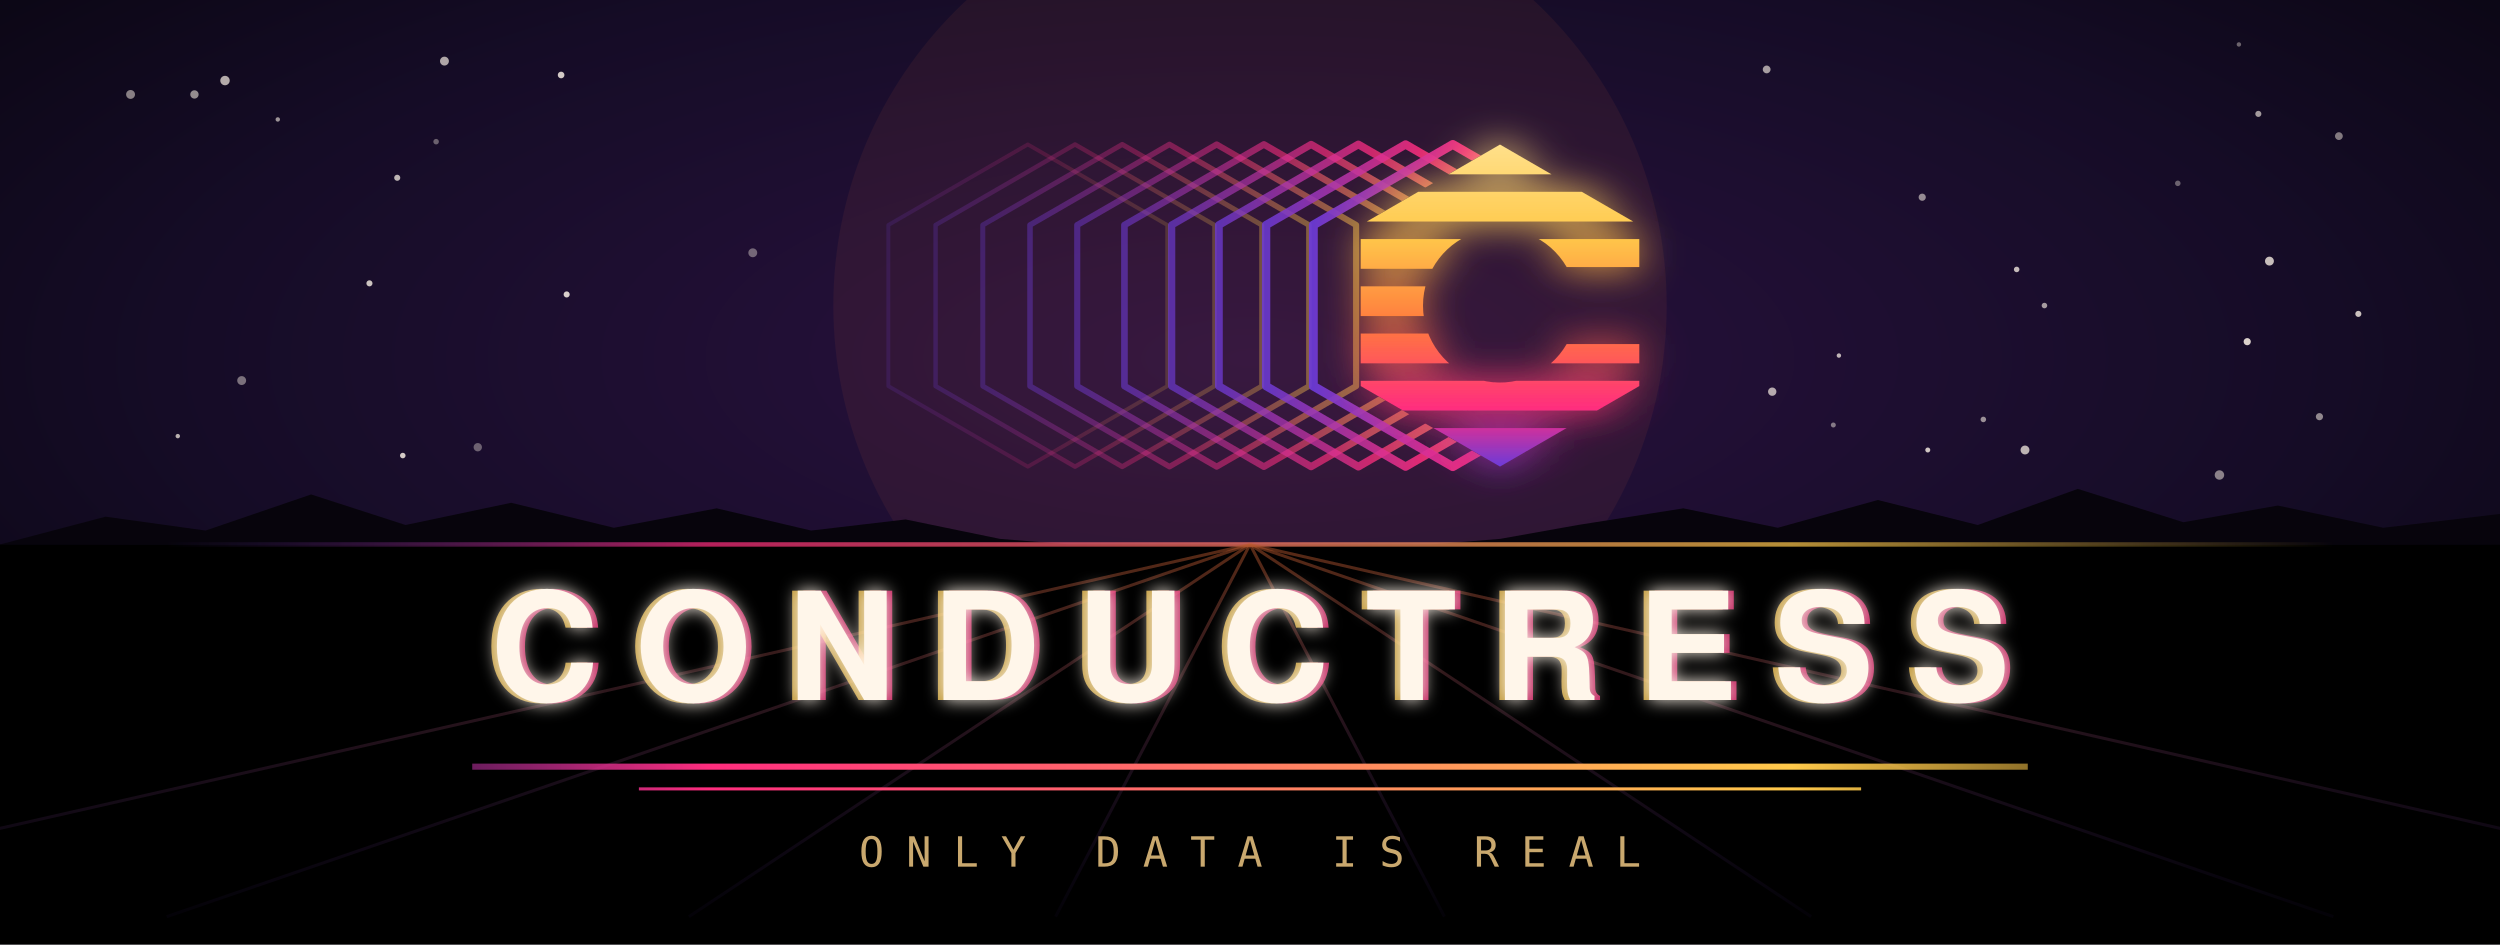
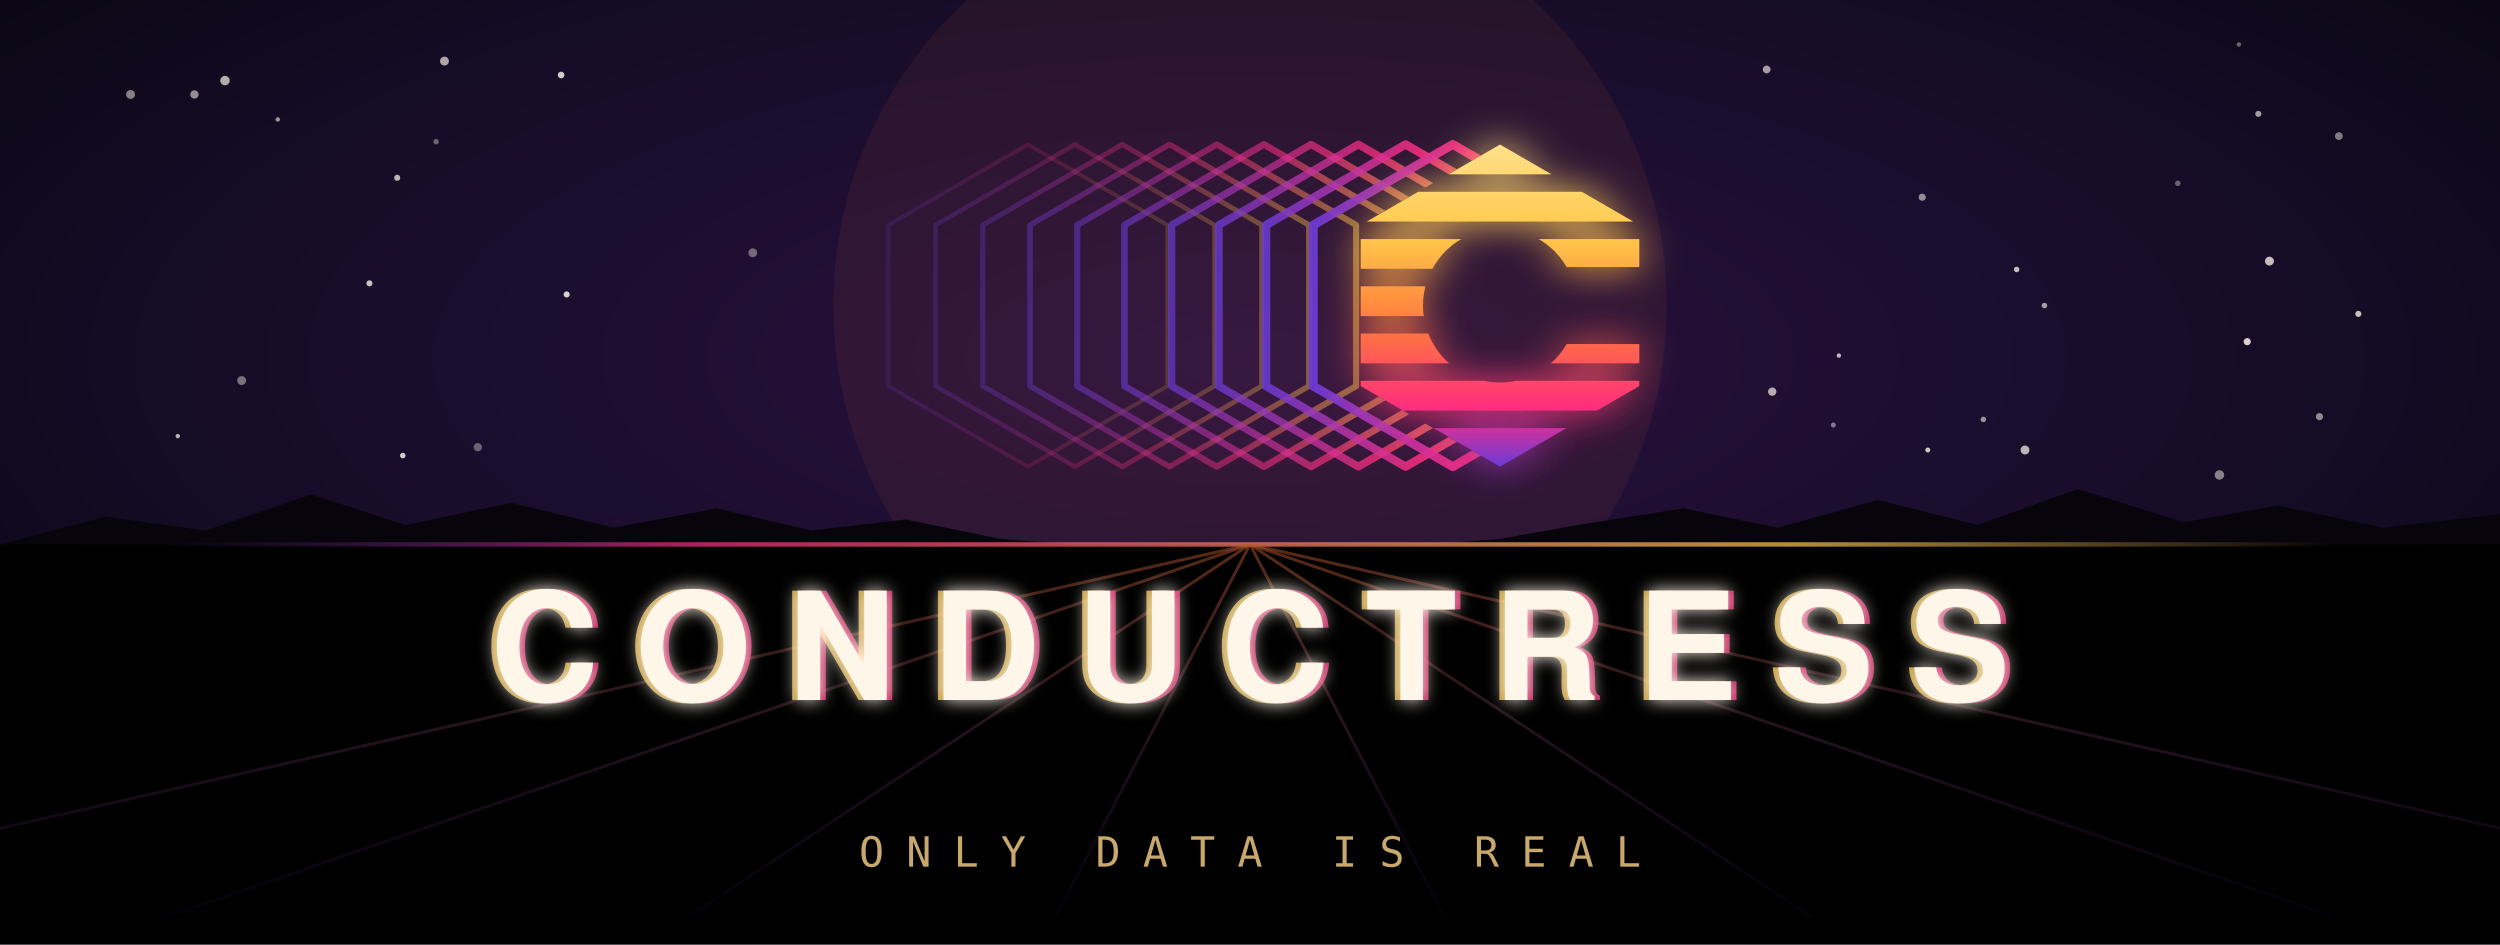
<svg xmlns="http://www.w3.org/2000/svg" viewBox="0 0 900 340" width="900" height="340" role="img" aria-label="Conductress">
  <defs>
    <radialGradient id="sh-sky" cx="50%" cy="38%" r="72%">
      <stop offset="0%" stop-color="#2a1140" />
      <stop offset="60%" stop-color="#150c26" />
      <stop offset="100%" stop-color="#07040d" />
    </radialGradient>
    <linearGradient id="sh-trail" x1="0" y1="0" x2="1" y2="0">
      <stop offset="0%" stop-color="#6d3bd8" />
      <stop offset="55%" stop-color="#ff2d7e" />
      <stop offset="100%" stop-color="#ffc94a" />
    </linearGradient>
    <linearGradient id="sh-streak" x1="0" y1="0" x2="1" y2="0">
      <stop offset="0%" stop-color="#6d3bd8" stop-opacity="0" />
      <stop offset="60%" stop-color="#ff2d7e" stop-opacity="0.5" />
      <stop offset="100%" stop-color="#ffc94a" stop-opacity="0.9" />
    </linearGradient>
    <linearGradient id="sh-grid" x1="0" y1="0" x2="0" y2="1">
      <stop offset="0%" stop-color="#ff7a3d" stop-opacity="0.5" />
      <stop offset="100%" stop-color="#6d3bd8" stop-opacity="0.05" />
    </linearGradient>
    <linearGradient id="sh-rule" gradientUnits="userSpaceOnUse" x1="60" y1="0" x2="840" y2="0">
      <stop offset="0%" stop-color="#6d3bd8" stop-opacity="0" />
      <stop offset="25%" stop-color="#ff2d7e" />
      <stop offset="75%" stop-color="#ffc94a" />
      <stop offset="100%" stop-color="#ffc94a" stop-opacity="0" />
    </linearGradient>
    <linearGradient id="sh-ramp" gradientUnits="userSpaceOnUse" x1="0" y1="4" x2="0" y2="96">
      <stop offset="0.00" stop-color="#ffe08a" />
      <stop offset="0.28" stop-color="#ffc94a" />
      <stop offset="0.56" stop-color="#ff7a3d" />
      <stop offset="0.82" stop-color="#ff2d7e" />
      <stop offset="1.00" stop-color="#6d3bd8" />
    </linearGradient>
    <filter id="sh-bloom" x="-60%" y="-60%" width="220%" height="220%">
      <feGaussianBlur stdDeviation="7" result="b1" />
      <feMerge>
        <feMergeNode in="b1" />
        <feMergeNode in="SourceGraphic" />
      </feMerge>
    </filter>
    <filter id="sh-soft" x="-40%" y="-40%" width="180%" height="180%">
      <feGaussianBlur stdDeviation="3" result="b2" />
      <feMerge>
        <feMergeNode in="b2" />
        <feMergeNode in="SourceGraphic" />
      </feMerge>
    </filter>
    <clipPath id="sh-notlead">
      <polygon points="-3789.5,-2449.1 4919.7,2582.1 7420.8,-1747.4 -1288.4,-6778.6" />
      <polygon points="590.2,-4919.0 590.2,5139.0 5590.2,5139.0 5590.2,-4919.0" />
      <polygon points="4919.7,-2362.1 -3789.5,2669.1 -1288.4,6998.6 7420.8,1967.4" />
      <polygon points="4869.5,2669.1 -3839.7,-2362.1 -6340.8,1967.4 2368.4,6998.6" />
      <polygon points="489.8,5139.0 489.8,-4919.0 -4510.2,-4919.0 -4510.2,5139.0" />
      <polygon points="-3839.7,2582.1 4869.5,-2449.1 2368.4,-6778.6 -6340.8,-1747.4" />
    </clipPath>
    <clipPath id="sh-c">
      <path d="M89.8 27 L50 4 L10.2 27 L10.2 73 L50 96 L89.8 73 L89.8 61 L69.05 61 A22 22 0 1 1 69.05 39 L89.8 39 Z" />
    </clipPath>
    <symbol id="sh-cmark" viewBox="0 0 100 100">
      <g clip-path="url(#sh-c)">
        <rect x="8" y="4" width="84" height="8.5" fill="url(#sh-ramp)" />
        <rect x="8" y="17.5" width="84" height="8.5" fill="url(#sh-ramp)" />
        <rect x="8" y="31" width="84" height="8.5" fill="url(#sh-ramp)" />
        <rect x="8" y="44.5" width="84" height="8.5" fill="url(#sh-ramp)" />
        <rect x="8" y="58" width="84" height="8.5" fill="url(#sh-ramp)" />
        <rect x="8" y="71.5" width="84" height="8.5" fill="url(#sh-ramp)" />
        <rect x="8" y="85" width="84" height="11" fill="url(#sh-ramp)" />
      </g>
    </symbol>
  </defs>
  <g id="background">
    <rect width="900" height="340" fill="url(#sh-sky)" />
    <circle cx="450" cy="110" r="150" fill="#ff7a3d" opacity="0.07" />
  </g>
  <g id="stars" fill="#fff6ea">
    <circle cx="736" cy="110" r="1.0" opacity="0.61" />
    <circle cx="729" cy="162" r="1.6" opacity="0.71" />
    <circle cx="636" cy="25" r="1.4" opacity="0.62" />
    <circle cx="64" cy="157" r="0.8" opacity="0.70" />
    <circle cx="660" cy="153" r="0.9" opacity="0.46" />
    <circle cx="726" cy="97" r="1.0" opacity="0.75" />
    <circle cx="202" cy="27" r="1.2" opacity="0.81" />
    <circle cx="87" cy="137" r="1.6" opacity="0.43" />
    <circle cx="714" cy="151" r="1.0" opacity="0.56" />
    <circle cx="100" cy="43" r="0.8" opacity="0.58" />
    <circle cx="849" cy="113" r="1.1" opacity="0.77" />
    <circle cx="813" cy="41" r="1.1" opacity="0.61" />
    <circle cx="47" cy="34" r="1.6" opacity="0.50" />
    <circle cx="694" cy="162" r="0.9" opacity="0.79" />
    <circle cx="806" cy="16" r="0.8" opacity="0.38" />
    <circle cx="70" cy="34" r="1.5" opacity="0.55" />
    <circle cx="172" cy="161" r="1.5" opacity="0.36" />
    <circle cx="842" cy="49" r="1.4" opacity="0.47" />
    <circle cx="809" cy="123" r="1.3" opacity="0.84" />
    <circle cx="835" cy="150" r="1.3" opacity="0.53" />
    <circle cx="692" cy="71" r="1.3" opacity="0.54" />
    <circle cx="143" cy="64" r="1.1" opacity="0.72" />
    <circle cx="157" cy="51" r="1.0" opacity="0.36" />
    <circle cx="81" cy="29" r="1.7" opacity="0.68" />
    <circle cx="662" cy="128" r="0.8" opacity="0.72" />
    <circle cx="145" cy="164" r="1.0" opacity="0.81" />
    <circle cx="271" cy="91" r="1.6" opacity="0.38" />
    <circle cx="817" cy="94" r="1.6" opacity="0.76" />
    <circle cx="799" cy="171" r="1.7" opacity="0.50" />
    <circle cx="160" cy="22" r="1.6" opacity="0.66" />
    <circle cx="784" cy="66" r="1.0" opacity="0.37" />
    <circle cx="204" cy="106" r="1.1" opacity="0.83" />
    <circle cx="133" cy="102" r="1.1" opacity="0.78" />
    <circle cx="638" cy="141" r="1.5" opacity="0.67" />
  </g>
  <g id="mountains" fill="#07040c">
    <path d="M0 196 L38 186 L74 191 L112 178 L146 189 L184 181 L221 190 L258 183 L292 191 L326 187 L360 194 L385 196 Z" />
    <path d="M515 196 L540 194 L568 189 L606 183 L640 190 L676 180 L712 189 L748 176 L786 188 L820 182 L858 190 L900 185 L900 196 Z" />
  </g>
  <rect id="ground" x="0" y="196" width="900" height="144" fill="#000" />
  <g id="horizon" opacity="0.7">
    <line x1="60" y1="196" x2="840" y2="196" stroke="url(#sh-rule)" stroke-width="1.6" />
    <g stroke="url(#sh-grid)" stroke-width="1.1" fill="none">
      <line x1="450" y1="196" x2="-140" y2="330" />
      <line x1="450" y1="196" x2="60" y2="330" />
      <line x1="450" y1="196" x2="248" y2="330" />
      <line x1="450" y1="196" x2="380" y2="330" />
      <line x1="450" y1="196" x2="520" y2="330" />
      <line x1="450" y1="196" x2="652" y2="330" />
      <line x1="450" y1="196" x2="840" y2="330" />
      <line x1="450" y1="196" x2="1040" y2="330" />
    </g>
  </g>
  <g id="speedstreaks" stroke="url(#sh-streak)" stroke-linecap="round">
    <line x1="150" y1="72" x2="372" y2="72" stroke-width="2" />
    <line x1="118" y1="96" x2="356" y2="96" stroke-width="3.4" />
    <line x1="166" y1="120" x2="366" y2="120" stroke-width="1.6" />
    <line x1="104" y1="144" x2="350" y2="144" stroke-width="4.2" />
    <line x1="182" y1="164" x2="360" y2="164" stroke-width="1.4" />
  </g>
  <g id="trail" fill="none" stroke="url(#sh-trail)" stroke-linejoin="round" clip-path="url(#sh-notlead)">
    <path d="M370 52 L420.2 81 L420.2 139 L370 168 L319.8 139 L319.8 81 Z" stroke-width="1.4" opacity="0.17" />
    <path d="M387 52 L437.2 81 L437.2 139 L387 168 L336.8 139 L336.8 81 Z" stroke-width="1.6" opacity="0.24" />
    <path d="M404 52 L454.2 81 L454.2 139 L404 168 L353.8 139 L353.8 81 Z" stroke-width="1.8" opacity="0.32" />
    <path d="M421 52 L471.2 81 L471.2 139 L421 168 L370.8 139 L370.8 81 Z" stroke-width="2.0" opacity="0.4" />
    <path d="M438 52 L488.2 81 L488.2 139 L438 168 L387.8 139 L387.8 81 Z" stroke-width="2.2" opacity="0.48" />
    <path d="M455 52 L505.2 81 L505.2 139 L455 168 L404.8 139 L404.8 81 Z" stroke-width="2.4" opacity="0.57" />
    <path d="M472 52 L522.2 81 L522.2 139 L472 168 L421.8 139 L421.8 81 Z" stroke-width="2.6" opacity="0.66" />
    <path d="M489 52 L539.2 81 L539.2 139 L489 168 L438.8 139 L438.8 81 Z" stroke-width="2.8" opacity="0.75" />
    <path d="M506 52 L556.2 81 L556.2 139 L506 168 L455.8 139 L455.8 81 Z" stroke-width="3.0" opacity="0.84" />
    <path d="M523 52 L573.2 81 L573.2 139 L523 168 L472.8 139 L472.8 81 Z" stroke-width="3.2" opacity="0.92" />
  </g>
  <g id="lead" filter="url(#sh-bloom)">
    <use href="#sh-cmark" x="477" y="47" width="126" height="126" />
  </g>
  <g id="wordmark">
    <path d="M213.334 225.972C213.064 222.57 212.362 220.41 210.688 218.196C207.664 214.2 202.804 211.986 196.918 211.986C185.794 211.986 178.882 219.924 178.882 232.668C178.882 245.358 185.74 253.242 196.702 253.242C206.53 253.242 213.01 247.572 213.496 238.554H205.612C205.072 243.576 201.94 246.438 196.918 246.438C190.654 246.438 186.982 241.362 186.982 232.776C186.982 224.082 190.816 218.898 197.188 218.898C201.886 218.898 204.532 221.166 205.612 225.972Z M249.554 211.986C244.046 211.986 239.51 213.822 236.162 217.44C232.652 221.22 230.654 226.728 230.654 232.614C230.654 238.5 232.652 244.062 236.162 247.788C239.564 251.46 243.992 253.242 249.608 253.242C255.224 253.242 259.652 251.46 263.054 247.788C266.456 244.17 268.562 238.446 268.562 232.884C268.562 226.728 266.564 221.166 263.054 217.44C259.598 213.714 255.278 211.986 249.554 211.986ZM249.608 218.898C256.25 218.898 260.462 224.298 260.462 232.83C260.462 240.93 256.088 246.33 249.608 246.33C243.02 246.33 238.754 240.93 238.754 232.614C238.754 224.298 243.02 218.898 249.608 218.898Z M311.1 252.0H319.2V212.634H311.1V239.418L295.494 212.634H287.178V252.0H295.278V224.784Z M339.652 252.0H355.042C361.036 252.0 364.816 250.596 367.516 247.41C370.594 243.738 372.268 238.446 372.268 232.29C372.268 226.188 370.594 220.896 367.516 217.17C364.816 213.984 361.09 212.634 355.042 212.634H339.652ZM347.752 245.25V219.384H355.042C361.144 219.384 364.168 223.65 364.168 232.344C364.168 240.984 361.144 245.25 355.042 245.25Z M414.698 212.634V239.31C414.698 244.062 412.268 246.33 407.192 246.33C402.116 246.33 399.686 244.062 399.686 239.31V212.634H391.586V239.31C391.586 243.738 392.774 246.87 395.42 249.246C398.282 251.838 402.44 253.242 407.192 253.242C411.944 253.242 416.102 251.838 418.964 249.246C421.61 246.87 422.798 243.738 422.798 239.31V212.634Z M476.298 225.972C476.028 222.57 475.326 220.41 473.652 218.196C470.628 214.2 465.768 211.986 459.882 211.986C448.758 211.986 441.846 219.924 441.846 232.668C441.846 245.358 448.704 253.242 459.666 253.242C469.494 253.242 475.974 247.572 476.46 238.554H468.576C468.036 243.576 464.904 246.438 459.882 246.438C453.618 246.438 449.946 241.362 449.946 232.776C449.946 224.082 453.78 218.898 460.152 218.898C464.85 218.898 467.496 221.166 468.576 225.972Z M512.248 219.384H523.75V212.634H492.214V219.384H504.148V252.0H512.248Z M549.872 236.394H559.16C562.67 236.394 564.182 237.798 564.182 241.038V242.658C564.128 243.684 564.128 244.656 564.128 245.25C564.128 248.976 564.344 250.11 565.316 252.0H574.01V250.542C572.768 249.84 572.282 249.03 572.282 247.302C572.066 235.692 571.85 235.152 566.828 232.992C571.256 231.264 573.47 228.078 573.47 223.272C573.47 220.14 572.39 217.278 570.5 215.334C568.718 213.498 566.234 212.634 562.886 212.634H541.772V252.0H549.872ZM549.872 229.644V219.384H559.646C561.968 219.384 562.886 219.6 563.912 220.41C564.884 221.22 565.37 222.57 565.37 224.406C565.37 226.296 564.884 227.808 563.912 228.618C562.994 229.374 561.968 229.644 559.646 229.644Z M601.806 235.044H620.652V228.294H601.806V219.384H622.164V212.634H593.706V252.0H623.136V245.25H601.806Z M671.236 224.622C671.182 216.468 665.728 211.986 655.792 211.986C646.342 211.986 640.888 216.414 640.888 224.082C640.888 230.184 643.966 233.154 651.958 234.666L657.466 235.746C662.866 236.772 664.864 238.284 664.864 241.47C664.864 244.764 661.84 246.762 656.926 246.762C651.418 246.762 648.34 244.44 648.07 240.228H640.186C640.672 248.652 646.45 253.242 656.494 253.242C666.646 253.242 672.64 248.544 672.64 240.498C672.64 234.288 669.508 231.048 662.218 229.644L656.062 228.456C650.284 227.322 648.61 226.188 648.61 223.326C648.61 220.356 651.202 218.466 655.414 218.466C660.544 218.466 663.406 220.626 663.676 224.622Z M720.254 224.622C720.2 216.468 714.746 211.986 704.81 211.986C695.36 211.986 689.906 216.414 689.906 224.082C689.906 230.184 692.984 233.154 700.976 234.666L706.484 235.746C711.884 236.772 713.882 238.284 713.882 241.47C713.882 244.764 710.858 246.762 705.944 246.762C700.436 246.762 697.358 244.44 697.088 240.228H689.204C689.69 248.652 695.468 253.242 705.512 253.242C715.664 253.242 721.658 248.544 721.658 240.498C721.658 234.288 718.526 231.048 711.236 229.644L705.08 228.456C699.302 227.322 697.628 226.188 697.628 223.326C697.628 220.356 700.22 218.466 704.432 218.466C709.562 218.466 712.424 220.626 712.694 224.622Z" transform="translate(2 0)" fill="#ff2d7e" opacity="0.75" />
    <path d="M213.334 225.972C213.064 222.57 212.362 220.41 210.688 218.196C207.664 214.2 202.804 211.986 196.918 211.986C185.794 211.986 178.882 219.924 178.882 232.668C178.882 245.358 185.74 253.242 196.702 253.242C206.53 253.242 213.01 247.572 213.496 238.554H205.612C205.072 243.576 201.94 246.438 196.918 246.438C190.654 246.438 186.982 241.362 186.982 232.776C186.982 224.082 190.816 218.898 197.188 218.898C201.886 218.898 204.532 221.166 205.612 225.972Z M249.554 211.986C244.046 211.986 239.51 213.822 236.162 217.44C232.652 221.22 230.654 226.728 230.654 232.614C230.654 238.5 232.652 244.062 236.162 247.788C239.564 251.46 243.992 253.242 249.608 253.242C255.224 253.242 259.652 251.46 263.054 247.788C266.456 244.17 268.562 238.446 268.562 232.884C268.562 226.728 266.564 221.166 263.054 217.44C259.598 213.714 255.278 211.986 249.554 211.986ZM249.608 218.898C256.25 218.898 260.462 224.298 260.462 232.83C260.462 240.93 256.088 246.33 249.608 246.33C243.02 246.33 238.754 240.93 238.754 232.614C238.754 224.298 243.02 218.898 249.608 218.898Z M311.1 252.0H319.2V212.634H311.1V239.418L295.494 212.634H287.178V252.0H295.278V224.784Z M339.652 252.0H355.042C361.036 252.0 364.816 250.596 367.516 247.41C370.594 243.738 372.268 238.446 372.268 232.29C372.268 226.188 370.594 220.896 367.516 217.17C364.816 213.984 361.09 212.634 355.042 212.634H339.652ZM347.752 245.25V219.384H355.042C361.144 219.384 364.168 223.65 364.168 232.344C364.168 240.984 361.144 245.25 355.042 245.25Z M414.698 212.634V239.31C414.698 244.062 412.268 246.33 407.192 246.33C402.116 246.33 399.686 244.062 399.686 239.31V212.634H391.586V239.31C391.586 243.738 392.774 246.87 395.42 249.246C398.282 251.838 402.44 253.242 407.192 253.242C411.944 253.242 416.102 251.838 418.964 249.246C421.61 246.87 422.798 243.738 422.798 239.31V212.634Z M476.298 225.972C476.028 222.57 475.326 220.41 473.652 218.196C470.628 214.2 465.768 211.986 459.882 211.986C448.758 211.986 441.846 219.924 441.846 232.668C441.846 245.358 448.704 253.242 459.666 253.242C469.494 253.242 475.974 247.572 476.46 238.554H468.576C468.036 243.576 464.904 246.438 459.882 246.438C453.618 246.438 449.946 241.362 449.946 232.776C449.946 224.082 453.78 218.898 460.152 218.898C464.85 218.898 467.496 221.166 468.576 225.972Z M512.248 219.384H523.75V212.634H492.214V219.384H504.148V252.0H512.248Z M549.872 236.394H559.16C562.67 236.394 564.182 237.798 564.182 241.038V242.658C564.128 243.684 564.128 244.656 564.128 245.25C564.128 248.976 564.344 250.11 565.316 252.0H574.01V250.542C572.768 249.84 572.282 249.03 572.282 247.302C572.066 235.692 571.85 235.152 566.828 232.992C571.256 231.264 573.47 228.078 573.47 223.272C573.47 220.14 572.39 217.278 570.5 215.334C568.718 213.498 566.234 212.634 562.886 212.634H541.772V252.0H549.872ZM549.872 229.644V219.384H559.646C561.968 219.384 562.886 219.6 563.912 220.41C564.884 221.22 565.37 222.57 565.37 224.406C565.37 226.296 564.884 227.808 563.912 228.618C562.994 229.374 561.968 229.644 559.646 229.644Z M601.806 235.044H620.652V228.294H601.806V219.384H622.164V212.634H593.706V252.0H623.136V245.25H601.806Z M671.236 224.622C671.182 216.468 665.728 211.986 655.792 211.986C646.342 211.986 640.888 216.414 640.888 224.082C640.888 230.184 643.966 233.154 651.958 234.666L657.466 235.746C662.866 236.772 664.864 238.284 664.864 241.47C664.864 244.764 661.84 246.762 656.926 246.762C651.418 246.762 648.34 244.44 648.07 240.228H640.186C640.672 248.652 646.45 253.242 656.494 253.242C666.646 253.242 672.64 248.544 672.64 240.498C672.64 234.288 669.508 231.048 662.218 229.644L656.062 228.456C650.284 227.322 648.61 226.188 648.61 223.326C648.61 220.356 651.202 218.466 655.414 218.466C660.544 218.466 663.406 220.626 663.676 224.622Z M720.254 224.622C720.2 216.468 714.746 211.986 704.81 211.986C695.36 211.986 689.906 216.414 689.906 224.082C689.906 230.184 692.984 233.154 700.976 234.666L706.484 235.746C711.884 236.772 713.882 238.284 713.882 241.47C713.882 244.764 710.858 246.762 705.944 246.762C700.436 246.762 697.358 244.44 697.088 240.228H689.204C689.69 248.652 695.468 253.242 705.512 253.242C715.664 253.242 721.658 248.544 721.658 240.498C721.658 234.288 718.526 231.048 711.236 229.644L705.08 228.456C699.302 227.322 697.628 226.188 697.628 223.326C697.628 220.356 700.22 218.466 704.432 218.466C709.562 218.466 712.424 220.626 712.694 224.622Z" transform="translate(-2 0)" fill="#ffc94a" opacity="0.75" />
    <path d="M213.334 225.972C213.064 222.57 212.362 220.41 210.688 218.196C207.664 214.2 202.804 211.986 196.918 211.986C185.794 211.986 178.882 219.924 178.882 232.668C178.882 245.358 185.74 253.242 196.702 253.242C206.53 253.242 213.01 247.572 213.496 238.554H205.612C205.072 243.576 201.94 246.438 196.918 246.438C190.654 246.438 186.982 241.362 186.982 232.776C186.982 224.082 190.816 218.898 197.188 218.898C201.886 218.898 204.532 221.166 205.612 225.972Z M249.554 211.986C244.046 211.986 239.51 213.822 236.162 217.44C232.652 221.22 230.654 226.728 230.654 232.614C230.654 238.5 232.652 244.062 236.162 247.788C239.564 251.46 243.992 253.242 249.608 253.242C255.224 253.242 259.652 251.46 263.054 247.788C266.456 244.17 268.562 238.446 268.562 232.884C268.562 226.728 266.564 221.166 263.054 217.44C259.598 213.714 255.278 211.986 249.554 211.986ZM249.608 218.898C256.25 218.898 260.462 224.298 260.462 232.83C260.462 240.93 256.088 246.33 249.608 246.33C243.02 246.33 238.754 240.93 238.754 232.614C238.754 224.298 243.02 218.898 249.608 218.898Z M311.1 252.0H319.2V212.634H311.1V239.418L295.494 212.634H287.178V252.0H295.278V224.784Z M339.652 252.0H355.042C361.036 252.0 364.816 250.596 367.516 247.41C370.594 243.738 372.268 238.446 372.268 232.29C372.268 226.188 370.594 220.896 367.516 217.17C364.816 213.984 361.09 212.634 355.042 212.634H339.652ZM347.752 245.25V219.384H355.042C361.144 219.384 364.168 223.65 364.168 232.344C364.168 240.984 361.144 245.25 355.042 245.25Z M414.698 212.634V239.31C414.698 244.062 412.268 246.33 407.192 246.33C402.116 246.33 399.686 244.062 399.686 239.31V212.634H391.586V239.31C391.586 243.738 392.774 246.87 395.42 249.246C398.282 251.838 402.44 253.242 407.192 253.242C411.944 253.242 416.102 251.838 418.964 249.246C421.61 246.87 422.798 243.738 422.798 239.31V212.634Z M476.298 225.972C476.028 222.57 475.326 220.41 473.652 218.196C470.628 214.2 465.768 211.986 459.882 211.986C448.758 211.986 441.846 219.924 441.846 232.668C441.846 245.358 448.704 253.242 459.666 253.242C469.494 253.242 475.974 247.572 476.46 238.554H468.576C468.036 243.576 464.904 246.438 459.882 246.438C453.618 246.438 449.946 241.362 449.946 232.776C449.946 224.082 453.78 218.898 460.152 218.898C464.85 218.898 467.496 221.166 468.576 225.972Z M512.248 219.384H523.75V212.634H492.214V219.384H504.148V252.0H512.248Z M549.872 236.394H559.16C562.67 236.394 564.182 237.798 564.182 241.038V242.658C564.128 243.684 564.128 244.656 564.128 245.25C564.128 248.976 564.344 250.11 565.316 252.0H574.01V250.542C572.768 249.84 572.282 249.03 572.282 247.302C572.066 235.692 571.85 235.152 566.828 232.992C571.256 231.264 573.47 228.078 573.47 223.272C573.47 220.14 572.39 217.278 570.5 215.334C568.718 213.498 566.234 212.634 562.886 212.634H541.772V252.0H549.872ZM549.872 229.644V219.384H559.646C561.968 219.384 562.886 219.6 563.912 220.41C564.884 221.22 565.37 222.57 565.37 224.406C565.37 226.296 564.884 227.808 563.912 228.618C562.994 229.374 561.968 229.644 559.646 229.644Z M601.806 235.044H620.652V228.294H601.806V219.384H622.164V212.634H593.706V252.0H623.136V245.25H601.806Z M671.236 224.622C671.182 216.468 665.728 211.986 655.792 211.986C646.342 211.986 640.888 216.414 640.888 224.082C640.888 230.184 643.966 233.154 651.958 234.666L657.466 235.746C662.866 236.772 664.864 238.284 664.864 241.47C664.864 244.764 661.84 246.762 656.926 246.762C651.418 246.762 648.34 244.44 648.07 240.228H640.186C640.672 248.652 646.45 253.242 656.494 253.242C666.646 253.242 672.64 248.544 672.64 240.498C672.64 234.288 669.508 231.048 662.218 229.644L656.062 228.456C650.284 227.322 648.61 226.188 648.61 223.326C648.61 220.356 651.202 218.466 655.414 218.466C660.544 218.466 663.406 220.626 663.676 224.622Z M720.254 224.622C720.2 216.468 714.746 211.986 704.81 211.986C695.36 211.986 689.906 216.414 689.906 224.082C689.906 230.184 692.984 233.154 700.976 234.666L706.484 235.746C711.884 236.772 713.882 238.284 713.882 241.47C713.882 244.764 710.858 246.762 705.944 246.762C700.436 246.762 697.358 244.44 697.088 240.228H689.204C689.69 248.652 695.468 253.242 705.512 253.242C715.664 253.242 721.658 248.544 721.658 240.498C721.658 234.288 718.526 231.048 711.236 229.644L705.08 228.456C699.302 227.322 697.628 226.188 697.628 223.326C697.628 220.356 700.22 218.466 704.432 218.466C709.562 218.466 712.424 220.626 712.694 224.622Z" fill="#fff6ea" filter="url(#sh-soft)" />
  </g>
  <g id="subtitle">
-     <line x1="170" y1="276" x2="730" y2="276" stroke="url(#sh-rule)" stroke-width="2.2" />
-     <line x1="230" y1="284" x2="670" y2="284" stroke="url(#sh-rule)" stroke-width="1.1" />
    <path d="M315.867 306.543Q315.867 304.134 315.373 303.101Q314.878 302.068 313.75 302.068Q312.63 302.068 312.135 303.101Q311.641 304.134 311.641 306.543Q311.641 308.946 312.135 309.979Q312.63 311.011 313.75 311.011Q314.878 311.011 315.373 309.982Q315.867 308.953 315.867 306.543ZM317.412 306.543Q317.412 309.4 316.508 310.806Q315.603 312.212 313.75 312.212Q311.897 312.212 310.996 310.813Q310.095 309.415 310.095 306.543Q310.095 303.68 311.0 302.273Q311.905 300.867 313.75 300.867Q315.603 300.867 316.508 302.273Q317.412 303.68 317.412 306.543Z M327.287 301.065H329.162L332.854 310.066V301.065H334.282V312.0H332.407L328.716 302.999V312.0H327.287Z M344.875 301.065H346.362V310.755H351.642V312.0H344.875Z M360.602 301.065H362.177L364.843 305.892L367.501 301.065H369.091L365.582 307.093V312.0H364.095V307.093Z M397.586 310.784Q399.453 310.784 400.193 309.865Q400.933 308.946 400.933 306.543Q400.933 304.119 400.197 303.2Q399.461 302.281 397.586 302.281H396.883V310.784ZM397.615 301.065Q400.12 301.065 401.306 302.398Q402.493 303.731 402.493 306.543Q402.493 309.341 401.306 310.671Q400.12 312.0 397.615 312.0H395.396V301.065Z M415.935 302.369 414.375 307.964H417.495ZM415.041 301.065H416.836L420.183 312.0H418.652L417.846 309.151H414.016L413.225 312.0H411.694Z M428.798 301.065H437.14V302.31H433.72V312.0H432.233V302.31H428.798Z M449.996 302.369 448.436 307.964H451.556ZM449.103 301.065H450.897L454.244 312.0H452.714L451.908 309.151H448.077L447.286 312.0H445.756Z M481.018 301.065H487.09V302.31H484.798V310.755H487.09V312.0H481.018V310.755H483.311V302.31H481.018Z M503.989 301.438V302.94Q503.315 302.508 502.638 302.288Q501.96 302.068 501.272 302.068Q500.224 302.068 499.616 302.555Q499.009 303.042 499.009 303.87Q499.009 304.595 499.408 304.976Q499.807 305.357 500.898 305.613L501.675 305.789Q503.213 306.148 503.916 306.917Q504.619 307.686 504.619 309.012Q504.619 310.572 503.652 311.392Q502.685 312.212 500.84 312.212Q500.071 312.212 499.294 312.048Q498.518 311.883 497.734 311.553V309.979Q498.576 310.513 499.327 310.762Q500.078 311.011 500.84 311.011Q501.96 311.011 502.583 310.51Q503.205 310.008 503.205 309.107Q503.205 308.287 502.777 307.854Q502.348 307.422 501.286 307.188L500.495 307.005Q498.972 306.661 498.283 305.965Q497.595 305.269 497.595 304.097Q497.595 302.632 498.58 301.75Q499.565 300.867 501.198 300.867Q501.828 300.867 502.524 301.01Q503.22 301.153 503.989 301.438Z M536.205 306.836Q536.776 306.983 537.179 307.389Q537.582 307.796 538.182 309.012L539.669 312.0H538.08L536.776 309.239Q536.212 308.06 535.762 307.719Q535.311 307.378 534.586 307.378H533.173V312.0H531.686V301.065H534.733Q536.534 301.065 537.494 301.878Q538.453 302.691 538.453 304.229Q538.453 305.313 537.864 305.998Q537.274 306.683 536.205 306.836ZM533.173 302.281V306.163H534.791Q535.853 306.163 536.373 305.687Q536.893 305.21 536.893 304.229Q536.893 303.284 536.34 302.782Q535.787 302.281 534.733 302.281Z M549.112 301.065H555.601V302.31H550.592V305.547H555.382V306.792H550.592V310.755H555.74V312.0H549.112Z M569.212 302.369 567.652 307.964H570.772ZM568.318 301.065H570.113L573.46 312.0H571.929L571.123 309.151H567.293L566.502 312.0H564.971Z M583.305 301.065H584.792V310.755H590.073V312.0H583.305Z" fill="#c9a86e" />
  </g>
</svg>
